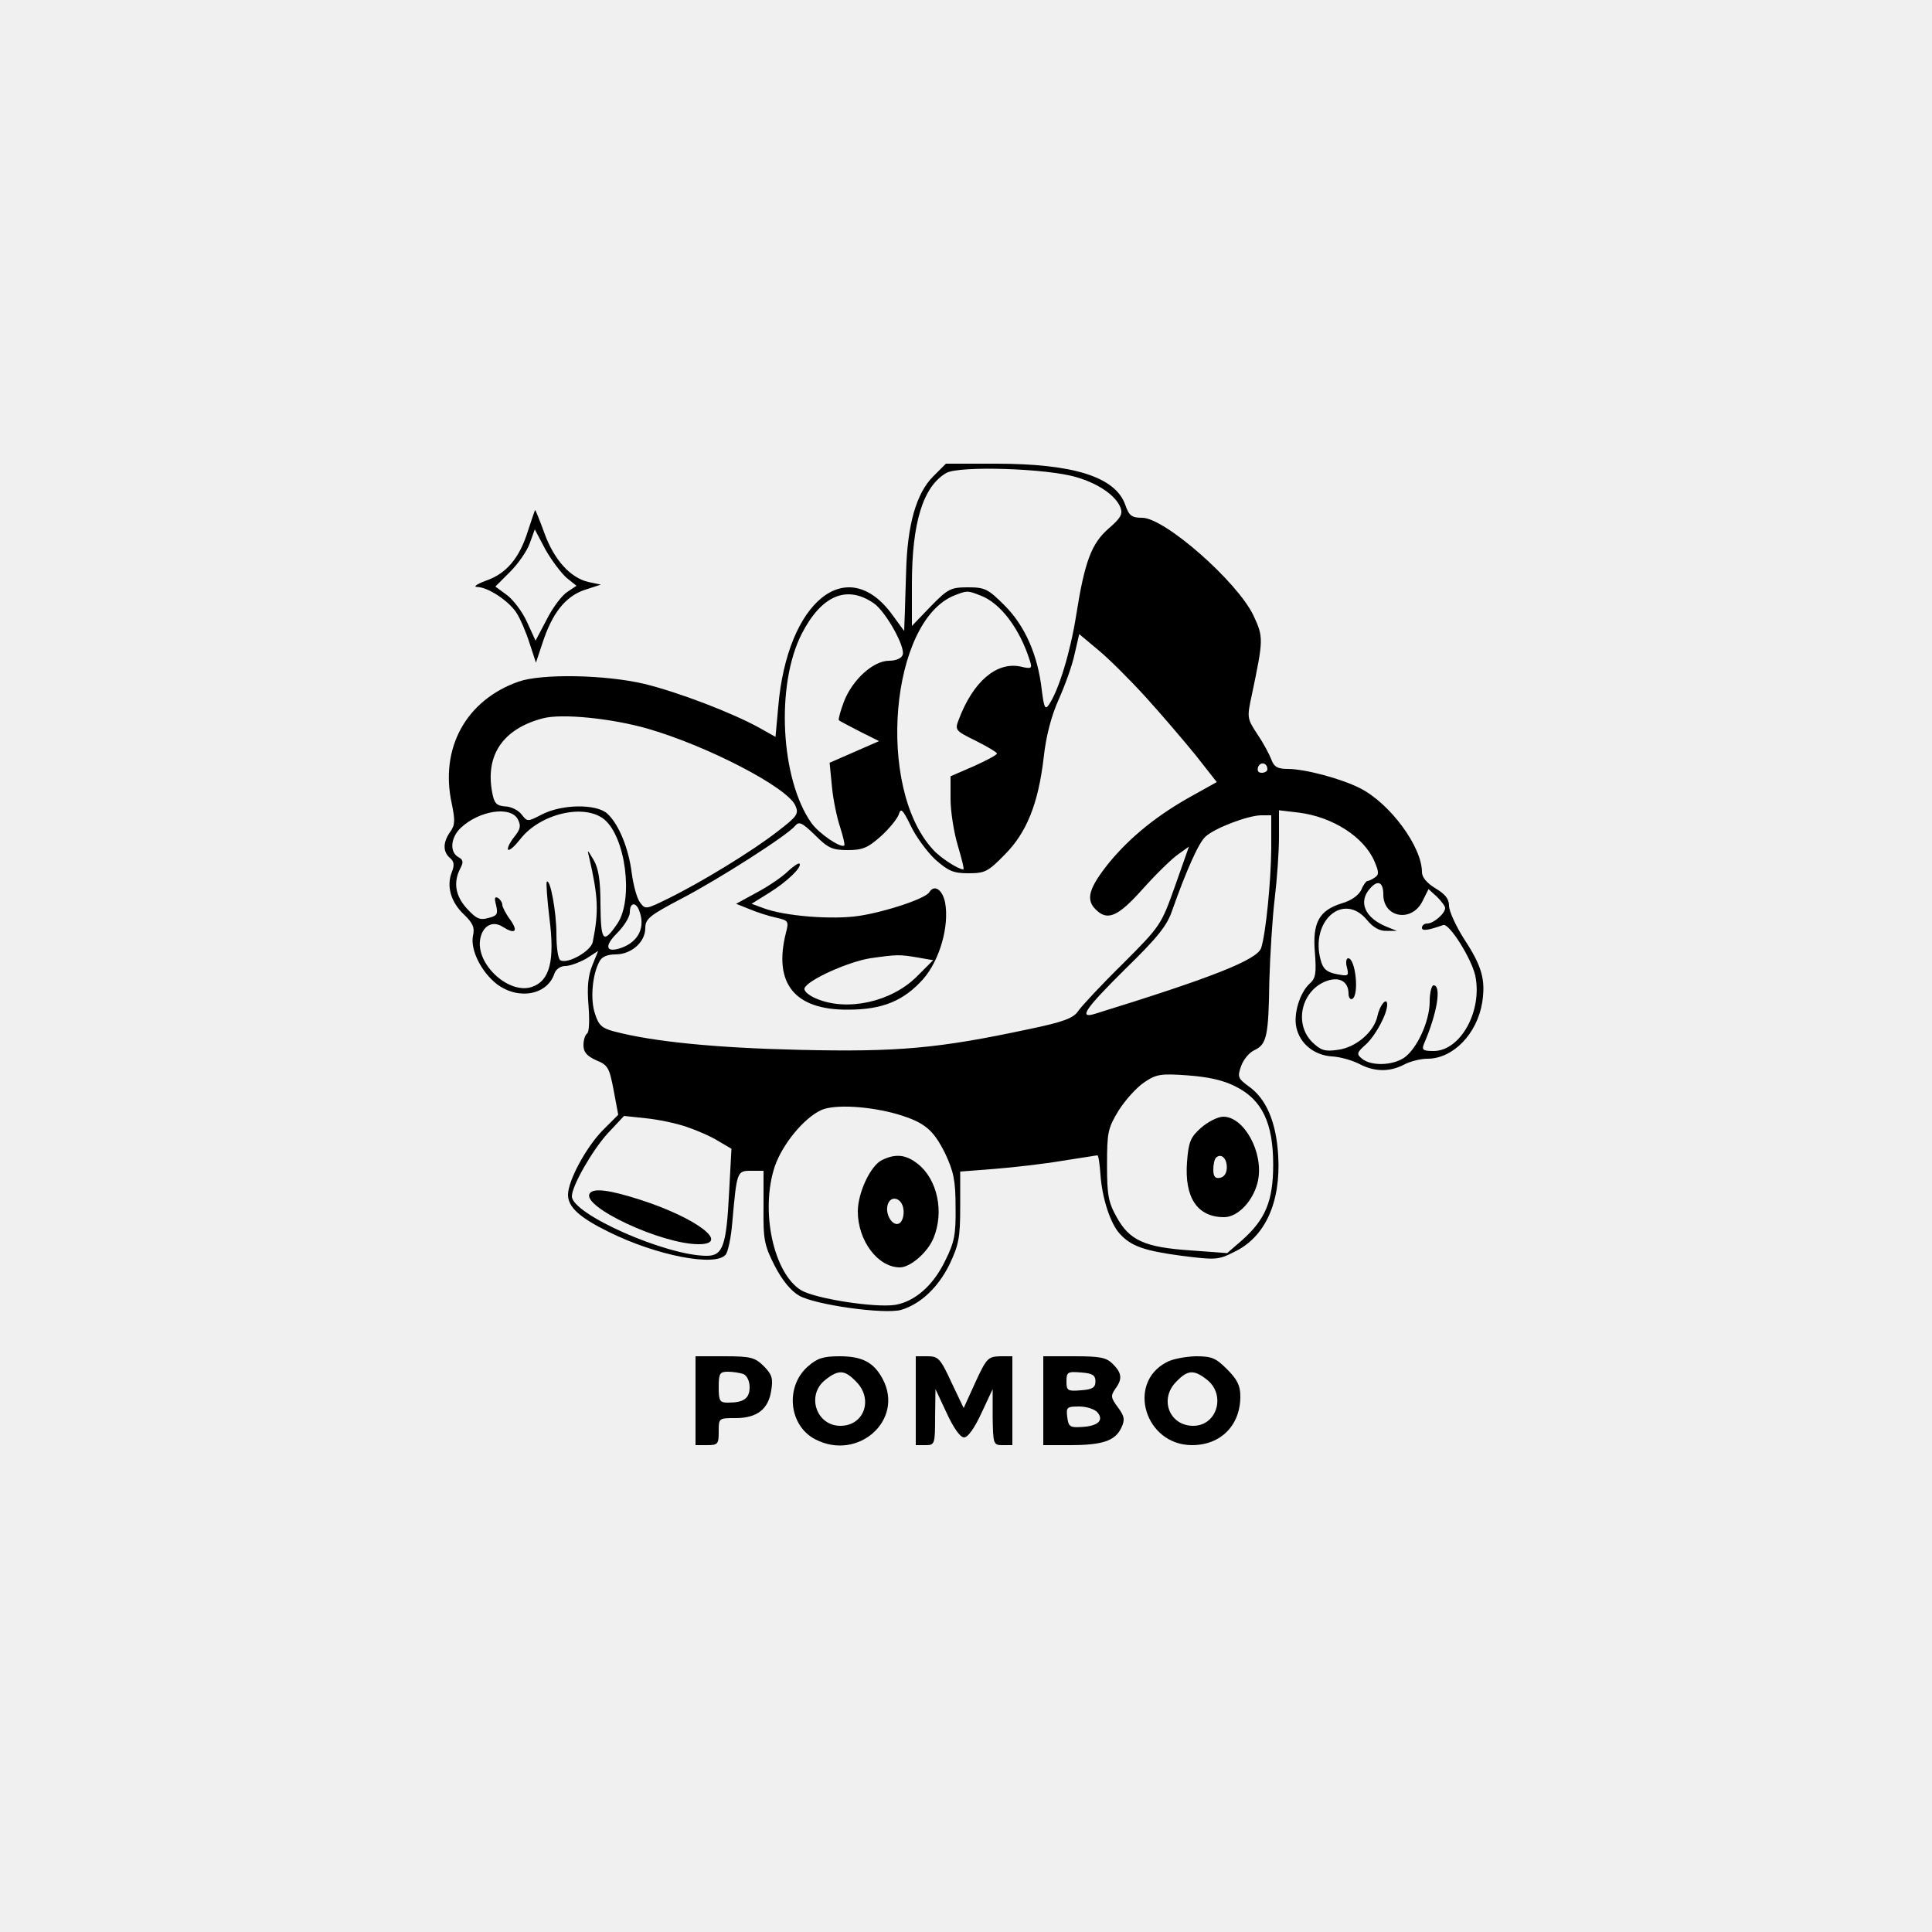
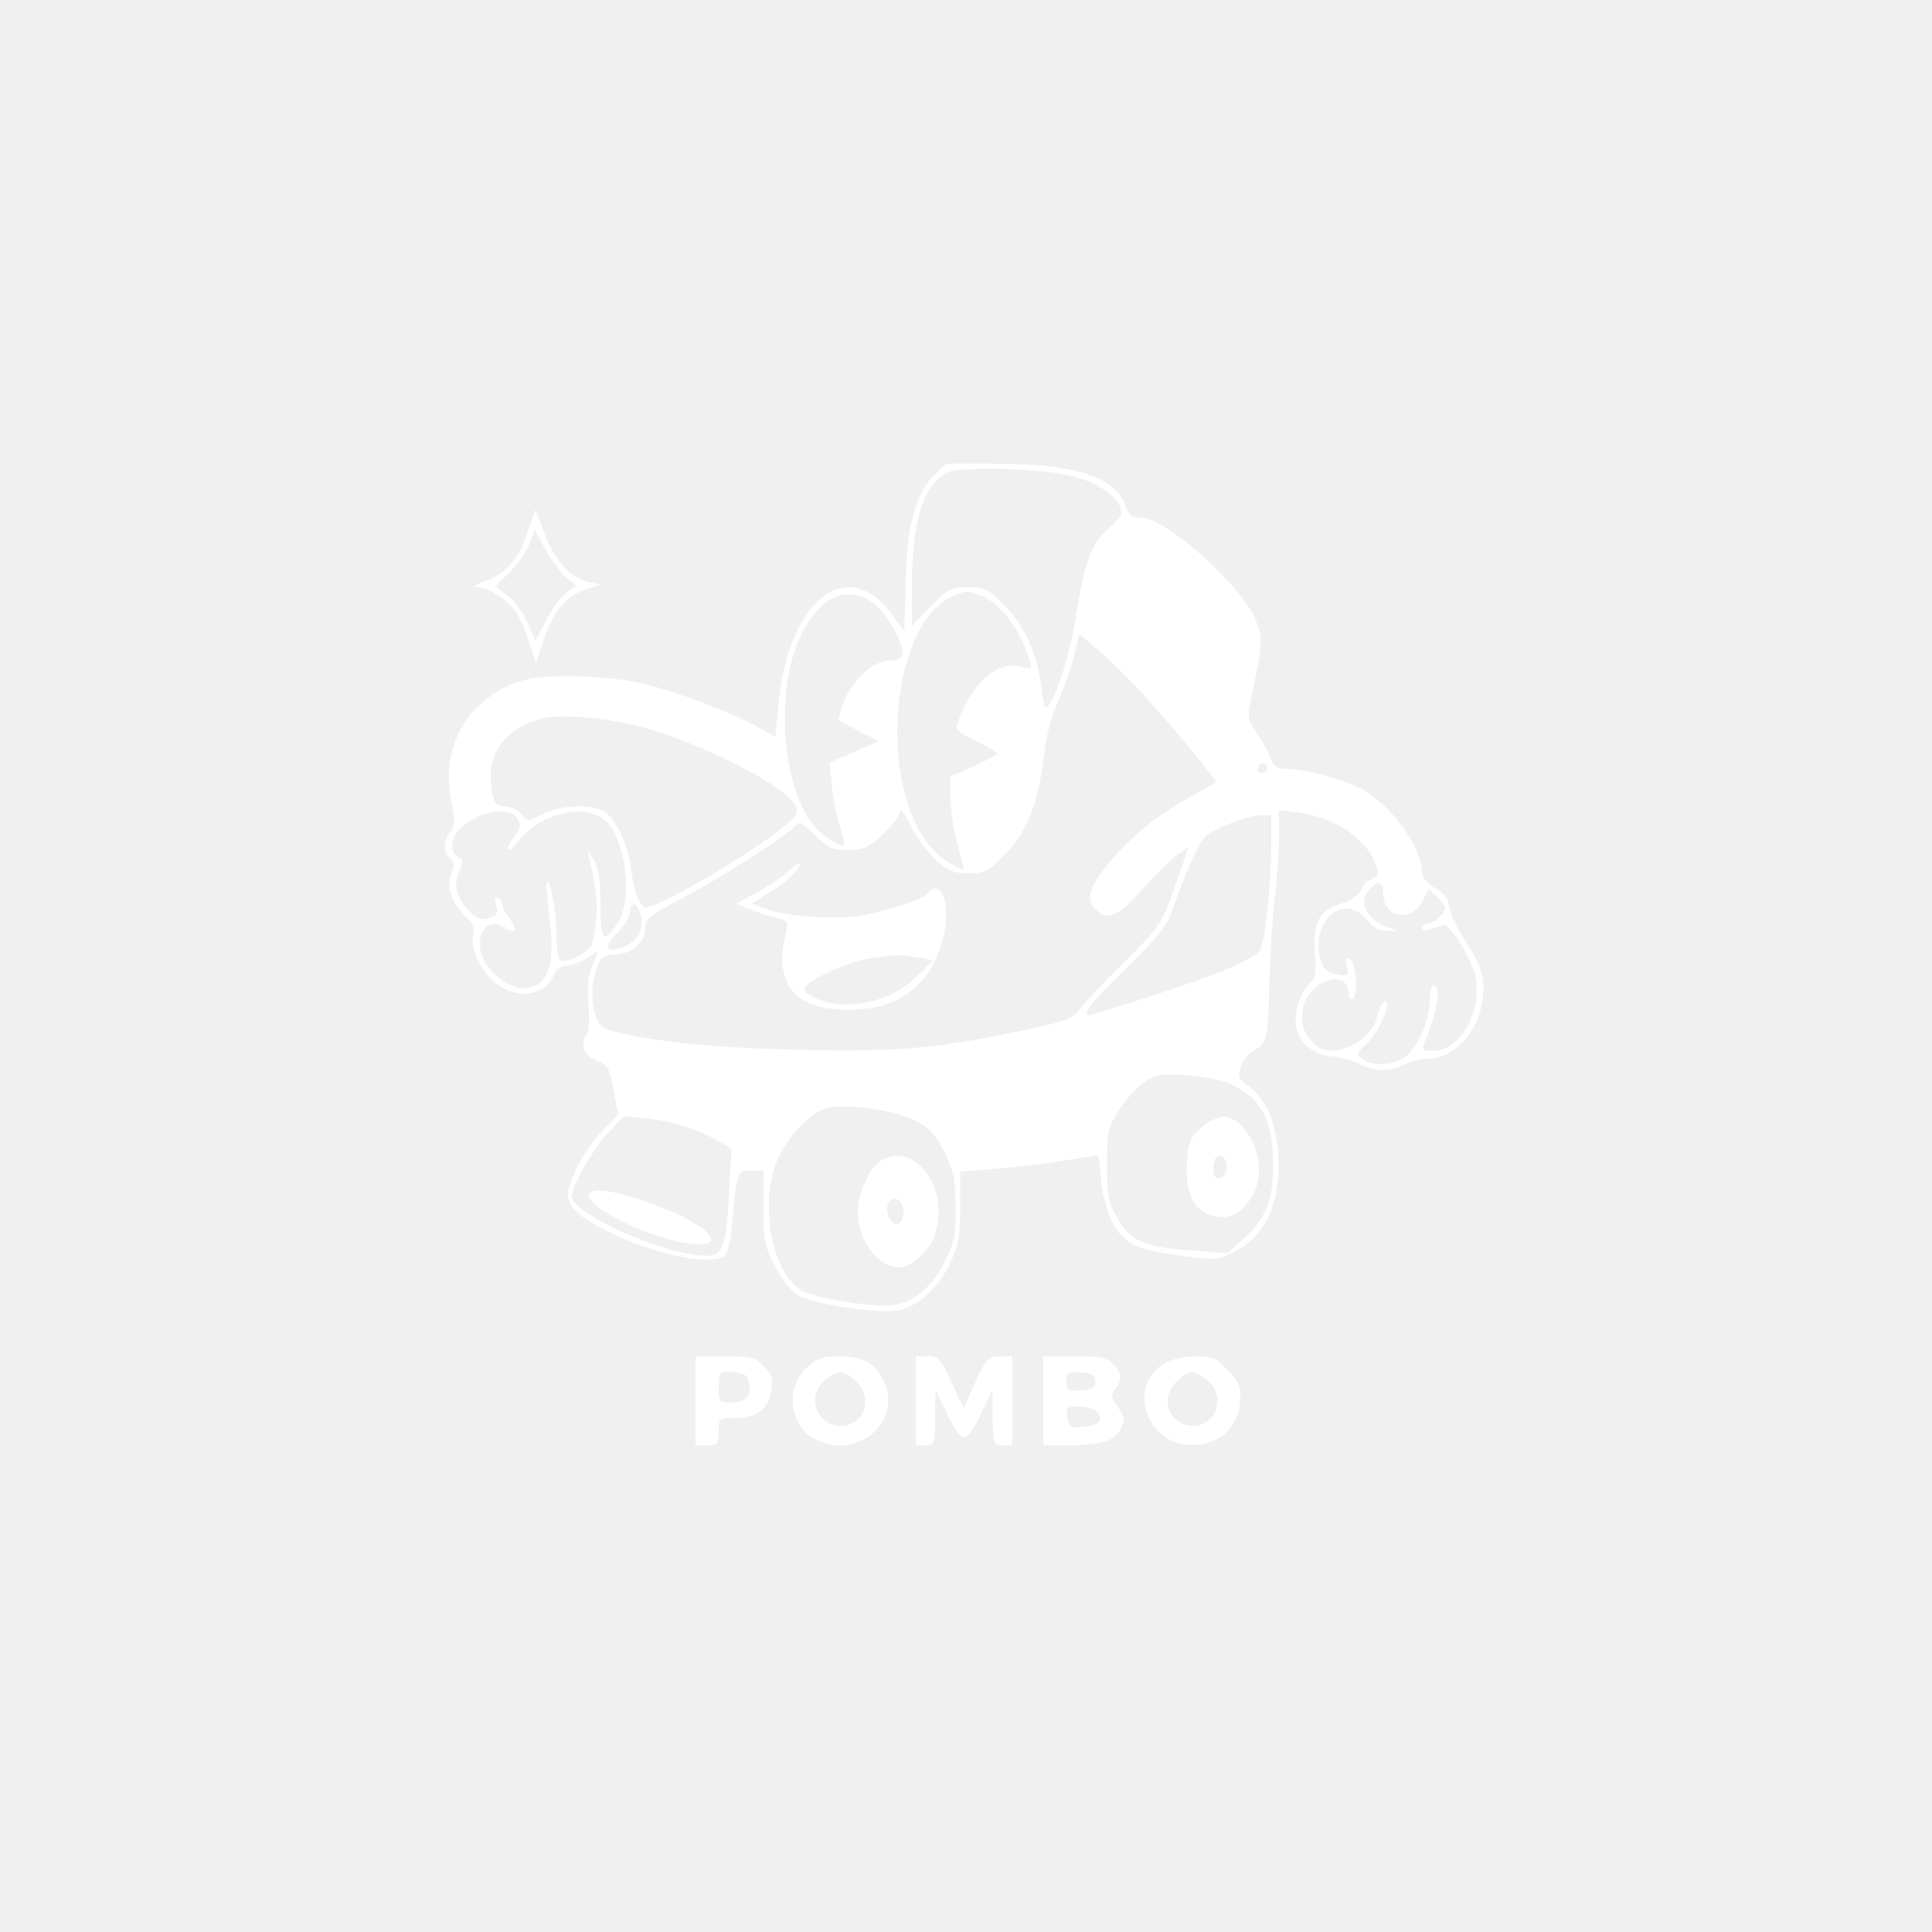
<svg xmlns="http://www.w3.org/2000/svg" version="1.0" width="500pt" height="500pt" viewBox="0 0 500 500" preserveAspectRatio="xMidYMid meet">
-   <g transform="translate(0,500) scale(0.1,-0.1)" fill="#000000" stroke="none">
+   <g transform="translate(0,500) scale(0.1,-0.1)" fill="#FFFFFF" stroke="none">
    <path d="M2415 3767 c-44 -44 -67 -126 -70 -247 -2 -52 -3 -108 -4 -124 l-1 -29 -30 41 c-117 162 -273 37 -296 -238 l-7 -77 -41 23 c-72 40 -212 93 -298 114 -101 24 -266 27 -326 6 -136 -48 -204 -172 -173 -315 9 -44 9 -56 -4 -74 -19 -27 -19 -51 -1 -67 11 -9 13 -18 5 -38 -14 -36 -2 -77 32 -109 23 -22 28 -34 23 -55 -7 -36 21 -93 62 -125 56 -42 131 -28 149 28 4 11 16 19 28 19 12 0 36 9 54 19 l31 20 -15 -37 c-11 -27 -14 -56 -10 -104 3 -38 2 -70 -4 -73 -5 -4 -9 -17 -9 -30 0 -18 9 -28 33 -39 30 -12 34 -19 45 -77 l12 -64 -40 -40 c-44 -45 -90 -131 -90 -167 0 -32 30 -59 105 -96 125 -62 277 -91 303 -59 6 7 14 44 17 82 12 134 12 135 49 135 l32 0 0 -94 c-1 -84 2 -99 29 -152 19 -37 42 -65 63 -77 41 -24 221 -49 264 -37 50 15 95 57 125 117 24 51 28 69 28 149 l0 92 90 7 c50 4 128 13 175 21 47 7 87 14 90 14 3 0 6 -23 8 -50 4 -59 25 -126 50 -153 29 -32 63 -44 160 -57 87 -11 95 -11 136 10 80 38 121 128 114 249 -5 87 -31 148 -77 180 -27 20 -29 24 -19 52 6 17 21 35 34 41 32 15 37 35 39 178 2 69 8 166 14 215 6 50 11 121 11 159 l0 69 51 -6 c88 -11 169 -63 196 -126 12 -28 12 -35 1 -42 -7 -5 -16 -9 -19 -9 -3 0 -11 -10 -16 -23 -7 -14 -26 -28 -51 -35 -58 -18 -76 -50 -69 -128 4 -53 2 -66 -14 -80 -25 -23 -42 -78 -34 -113 9 -42 46 -72 92 -75 21 -1 52 -10 70 -19 39 -21 79 -22 117 -2 15 8 42 15 60 15 67 0 129 65 142 146 9 59 -1 94 -47 164 -21 33 -39 72 -39 86 0 18 -10 30 -35 45 -23 14 -35 29 -35 42 0 66 -83 178 -160 217 -49 25 -143 50 -187 50 -26 0 -36 5 -43 25 -5 13 -21 43 -36 65 -27 41 -27 43 -14 103 30 143 30 148 4 204 -42 88 -230 253 -288 253 -27 0 -34 5 -44 34 -26 72 -134 106 -335 106 l-129 0 -33 -33z m371 -2 c58 -17 102 -48 114 -79 6 -17 0 -27 -31 -54 -44 -38 -62 -85 -84 -225 -15 -95 -45 -193 -70 -230 -10 -15 -13 -10 -19 38 -10 89 -43 165 -96 218 -43 43 -51 47 -95 47 -45 0 -52 -4 -97 -50 l-48 -50 0 108 c0 160 29 253 89 288 34 19 261 12 337 -11z m-525 -326 c31 -21 83 -114 75 -134 -3 -9 -18 -15 -35 -15 -41 0 -95 -49 -117 -106 -9 -24 -15 -46 -13 -48 2 -2 27 -15 54 -29 l50 -25 -64 -28 -64 -28 6 -61 c3 -34 13 -81 21 -105 8 -25 13 -46 11 -48 -8 -8 -65 30 -85 58 -80 113 -93 357 -25 490 51 99 116 127 186 79z m276 20 c52 -19 102 -86 128 -168 7 -21 5 -23 -24 -16 -62 13 -123 -39 -160 -138 -10 -26 -9 -28 44 -54 30 -15 55 -30 55 -33 0 -4 -27 -18 -60 -33 l-60 -26 0 -59 c0 -33 9 -88 19 -121 10 -34 17 -61 14 -61 -13 0 -61 31 -79 52 -147 160 -110 591 56 657 33 13 34 13 67 0z m428 -263 c40 -44 98 -112 129 -150 l55 -70 -61 -34 c-91 -50 -162 -107 -218 -175 -52 -65 -61 -95 -34 -121 30 -30 57 -19 122 54 34 38 75 78 91 89 l28 20 -36 -102 c-36 -101 -37 -103 -136 -202 -56 -55 -107 -110 -115 -122 -12 -18 -38 -28 -130 -47 -230 -49 -335 -59 -590 -53 -218 5 -380 21 -482 48 -30 8 -39 16 -48 45 -13 37 -7 102 11 135 6 13 21 19 42 19 41 0 77 32 77 68 0 24 11 33 93 76 98 51 276 165 295 189 10 12 18 8 51 -24 34 -34 45 -39 85 -39 39 0 52 6 86 36 21 19 42 45 46 56 5 18 10 14 31 -29 13 -28 42 -67 63 -87 34 -30 47 -36 86 -36 43 0 51 4 94 48 57 57 87 132 101 251 6 56 20 109 39 151 16 36 35 88 41 117 l12 52 49 -41 c27 -22 82 -77 123 -122z m-1288 -82 c155 -45 359 -151 381 -198 10 -22 6 -28 -46 -68 -64 -50 -198 -132 -284 -174 -57 -28 -58 -28 -72 -9 -8 11 -17 45 -21 75 -8 65 -34 128 -64 155 -29 25 -117 24 -169 -3 -37 -19 -37 -19 -52 0 -8 11 -28 21 -43 21 -22 2 -28 8 -33 35 -19 98 28 166 131 193 49 13 178 0 272 -27z m1603 -105 c0 -5 -7 -9 -15 -9 -9 0 -12 6 -9 15 6 15 24 11 24 -6z m-1940 -129 c9 -17 7 -26 -10 -47 -11 -14 -18 -29 -15 -32 4 -3 18 10 32 28 51 65 164 92 216 51 56 -45 77 -207 35 -270 -37 -54 -43 -47 -44 48 0 64 -5 95 -18 117 -16 27 -17 28 -11 5 23 -100 25 -139 9 -218 -5 -24 -66 -58 -84 -47 -6 4 -10 34 -10 68 0 57 -16 144 -25 135 -2 -2 1 -45 7 -95 14 -109 1 -161 -45 -177 -57 -20 -141 53 -135 118 4 38 31 55 58 38 33 -21 42 -13 21 17 -12 16 -21 34 -21 39 0 6 -5 14 -11 18 -9 5 -10 -1 -5 -19 5 -23 3 -27 -21 -33 -22 -6 -31 -1 -55 25 -30 33 -35 68 -17 103 9 17 8 23 -5 30 -23 13 -20 51 7 76 47 44 128 57 147 22z m1950 -77 c-1 -86 -14 -218 -26 -256 -10 -31 -127 -77 -431 -171 -43 -13 -24 14 80 117 83 81 108 112 121 152 37 104 68 174 86 190 24 22 108 54 143 55 l27 0 0 -87z m290 -118 c0 -60 73 -73 101 -18 l16 32 22 -20 c11 -11 21 -24 21 -29 0 -14 -30 -40 -46 -40 -8 0 -14 -5 -14 -11 0 -9 15 -7 55 7 15 6 73 -86 83 -131 19 -91 -38 -195 -108 -195 -27 0 -31 3 -25 18 35 81 46 152 25 152 -5 0 -10 -19 -10 -42 0 -51 -33 -123 -67 -146 -31 -20 -85 -21 -108 -2 -15 12 -14 16 11 38 25 24 54 78 54 102 0 21 -19 0 -25 -29 -9 -42 -56 -82 -103 -88 -34 -5 -44 -1 -66 20 -47 47 -29 131 34 157 35 14 60 1 60 -32 0 -10 5 -16 10 -13 18 11 8 105 -11 105 -5 0 -7 -11 -3 -24 5 -22 4 -23 -27 -17 -25 5 -35 13 -41 36 -28 101 58 177 119 105 16 -20 34 -30 51 -29 l27 0 -25 10 c-58 23 -76 65 -44 100 20 23 34 16 34 -16z m-1926 -41 c17 -43 -1 -81 -46 -97 -40 -14 -45 4 -12 37 19 19 34 43 34 55 0 25 15 28 24 5z m1544 -456 c68 -34 97 -94 97 -202 0 -94 -20 -142 -81 -196 l-38 -33 -95 7 c-119 8 -158 26 -191 86 -22 39 -25 58 -25 136 0 83 2 94 30 140 17 27 46 59 65 72 32 22 43 24 113 19 53 -4 92 -12 125 -29z m-874 -72 c69 -21 91 -39 122 -101 22 -47 27 -70 27 -139 1 -71 -3 -91 -27 -139 -31 -64 -78 -105 -129 -114 -53 -8 -207 16 -244 38 -71 44 -106 205 -68 320 20 58 75 125 120 146 35 16 127 10 199 -11z m-548 -32 c27 -9 64 -25 83 -37 l34 -20 -6 -111 c-7 -140 -16 -166 -58 -166 -105 0 -349 108 -349 154 0 27 53 119 92 162 l43 46 56 -6 c31 -3 79 -13 105 -22z" />
    <path d="M2039 2745 c-13 -13 -49 -38 -79 -54 l-55 -30 35 -14 c19 -8 50 -18 69 -22 31 -7 33 -9 25 -39 -33 -131 22 -200 161 -199 89 0 144 23 194 79 43 49 68 137 57 198 -7 34 -28 48 -41 27 -9 -16 -110 -50 -180 -61 -70 -11 -195 -1 -250 20 l-30 11 45 28 c47 29 87 68 79 76 -3 2 -16 -7 -30 -20z m336 -223 l40 -7 -42 -42 c-66 -66 -180 -91 -259 -58 -20 8 -34 20 -32 27 6 21 113 69 170 78 70 10 76 10 123 2z" />
    <path d="M3108 2081 c-27 -24 -32 -36 -36 -88 -7 -93 27 -143 96 -143 37 0 78 45 88 96 14 73 -37 164 -90 164 -14 0 -40 -13 -58 -29z m67 -102 c0 -15 -7 -25 -17 -27 -13 -3 -18 3 -18 21 0 13 3 27 7 31 13 12 28 -1 28 -25z" />
    <path d="M2283 1998 c-30 -14 -63 -85 -63 -133 0 -76 52 -145 109 -145 27 0 72 39 87 76 28 68 10 152 -41 192 -30 24 -57 27 -92 10z m55 -127 c2 -13 -1 -28 -8 -35 -16 -15 -40 18 -33 45 7 27 37 20 41 -10z" />
    <path d="M1526 1911 c-21 -34 186 -131 282 -131 84 0 -5 68 -151 115 -81 26 -122 31 -131 16z" />
    <path d="M1366 3625 c-22 -70 -56 -110 -109 -128 -24 -9 -33 -16 -22 -16 29 -1 81 -36 101 -66 10 -15 25 -50 34 -78 l17 -52 17 51 c25 77 59 120 108 137 l43 14 -33 7 c-46 11 -88 57 -113 126 -12 33 -23 60 -24 60 -1 0 -9 -25 -19 -55z m101 -121 l25 -20 -24 -16 c-14 -9 -38 -41 -53 -71 l-29 -55 -22 48 c-12 27 -36 58 -52 70 l-30 22 38 38 c21 21 44 54 51 74 l13 36 28 -53 c16 -28 41 -61 55 -73z" />
    <path d="M1800 1375 l0 -115 30 0 c28 0 30 3 30 35 0 35 0 35 44 35 55 0 85 23 92 72 5 30 2 41 -19 62 -23 23 -34 26 -102 26 l-75 0 0 -115z m124 69 c9 -4 16 -18 16 -34 0 -29 -15 -40 -56 -40 -21 0 -24 4 -24 40 0 36 3 40 24 40 13 0 31 -3 40 -6z" />
    <path d="M2090 1463 c-59 -53 -48 -153 20 -188 110 -57 230 49 175 155 -23 44 -53 60 -112 60 -43 0 -58 -5 -83 -27z m125 -38 c46 -45 22 -115 -40 -115 -63 0 -89 80 -39 119 34 27 50 26 79 -4z" />
    <path d="M2370 1375 l0 -115 25 0 c24 0 25 2 25 73 l1 72 29 -62 c18 -39 35 -63 45 -63 10 0 27 24 45 63 l29 62 0 -72 c1 -71 2 -73 26 -73 l25 0 0 115 0 115 -32 0 c-31 -1 -35 -5 -64 -68 l-30 -66 -32 67 c-28 61 -34 67 -61 67 l-31 0 0 -115z" />
    <path d="M2700 1375 l0 -115 69 0 c84 0 117 11 133 45 10 21 8 30 -9 53 -18 24 -19 30 -7 47 19 26 18 41 -6 65 -17 17 -33 20 -100 20 l-80 0 0 -115z m135 50 c0 -16 -8 -21 -37 -23 -35 -3 -38 -1 -38 23 0 24 3 26 38 23 29 -2 37 -7 37 -23z m5 -80 c18 -21 1 -36 -41 -38 -30 -2 -34 1 -37 26 -3 25 -1 27 31 27 19 0 40 -7 47 -15z" />
    <path d="M3018 1474 c-103 -55 -54 -214 67 -214 74 0 125 51 125 126 0 28 -8 44 -34 70 -30 30 -40 34 -82 34 -27 -1 -61 -7 -76 -16z m106 -45 c49 -39 26 -119 -36 -119 -62 0 -89 70 -43 115 29 30 45 31 79 4z" />
  </g>
</svg>
